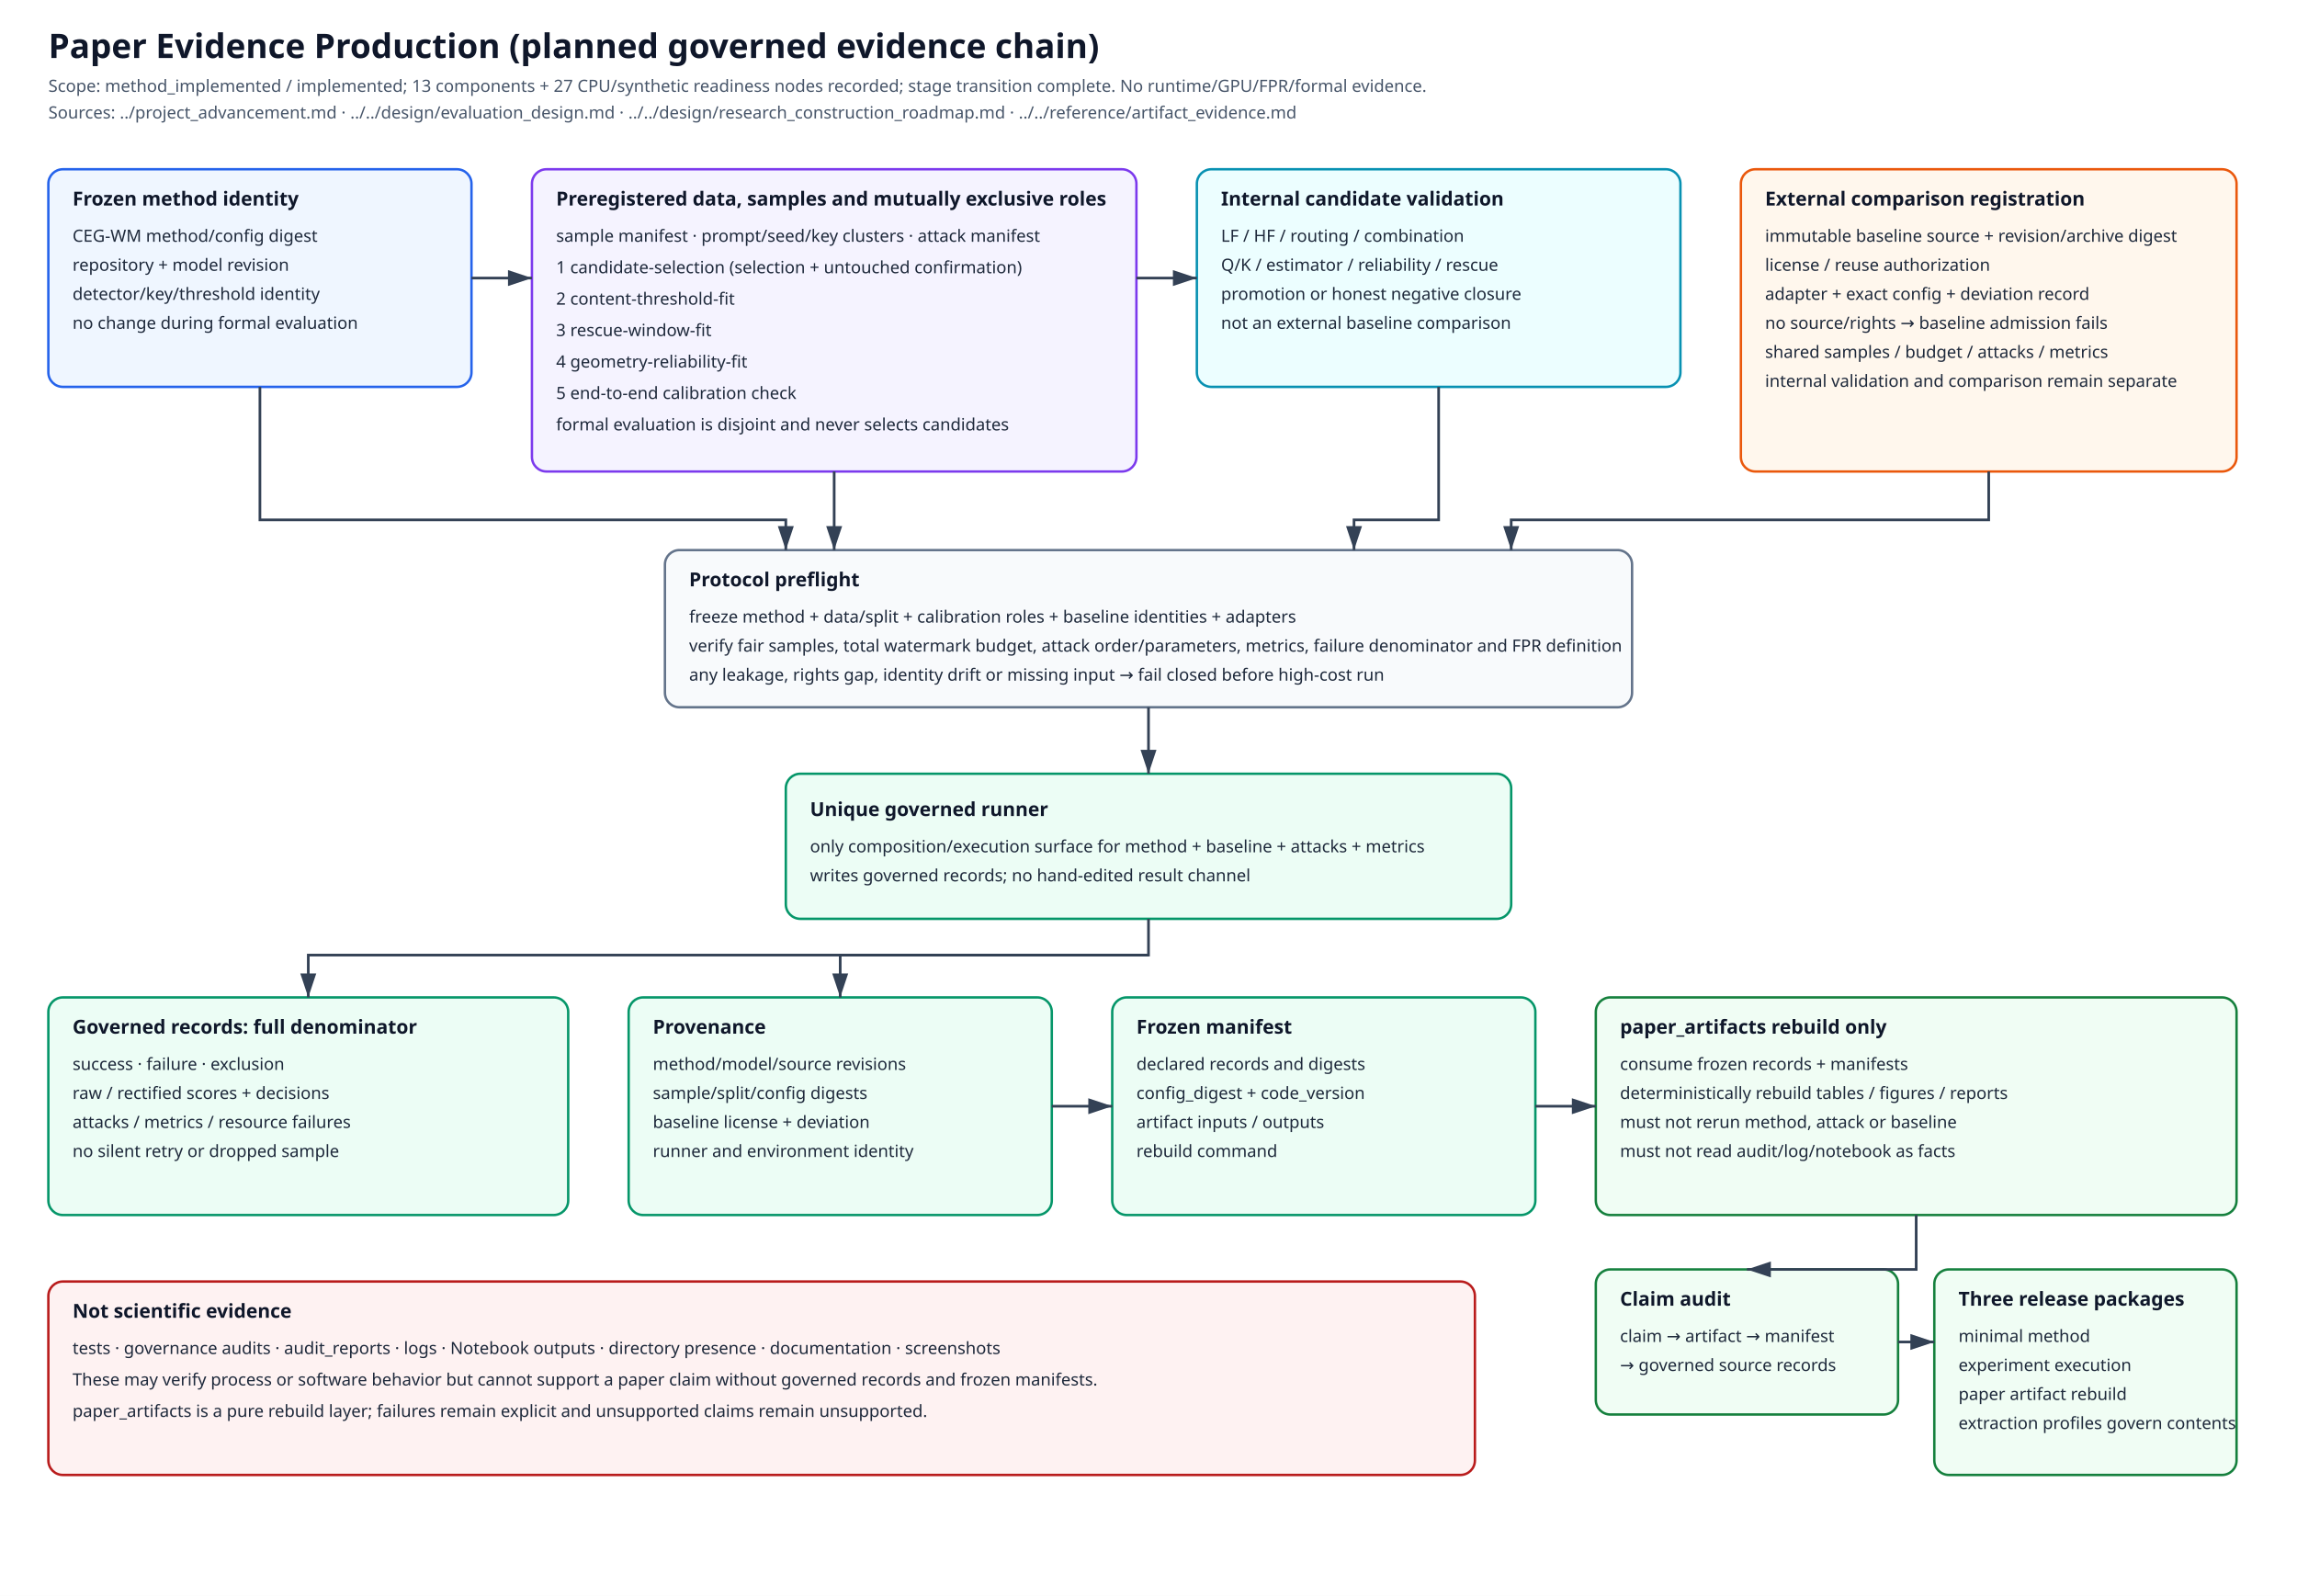
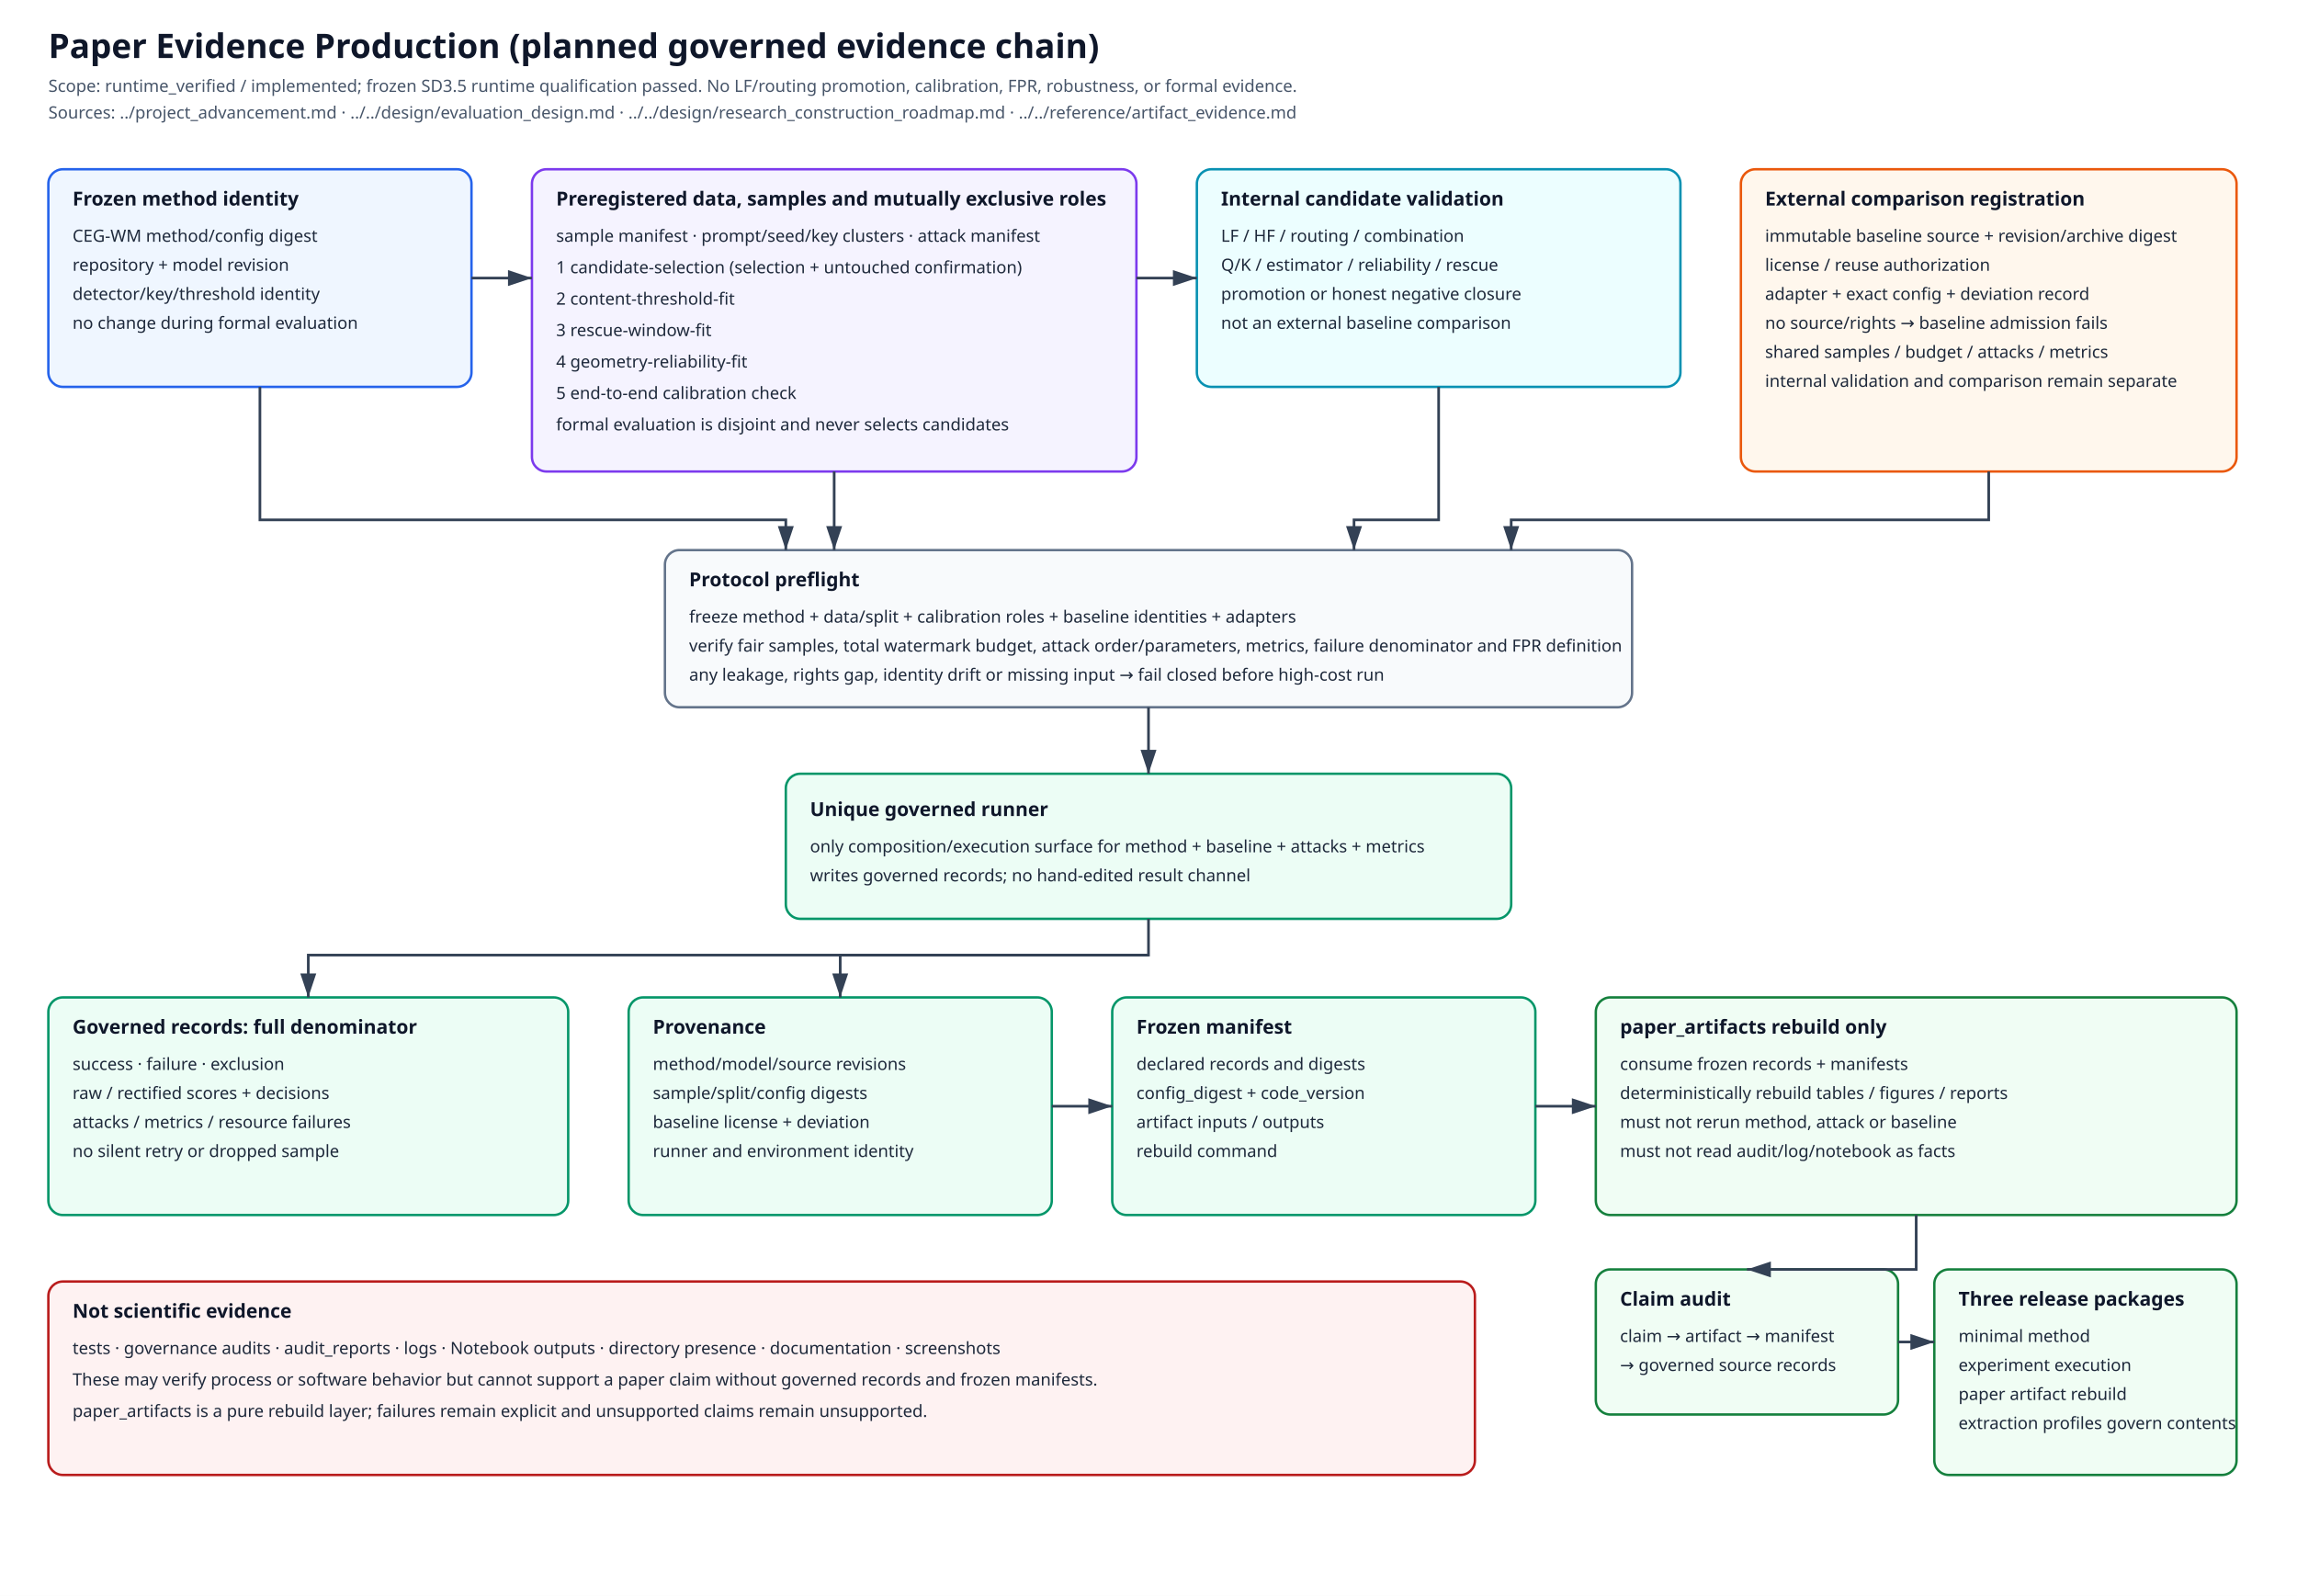
<svg xmlns="http://www.w3.org/2000/svg" width="1900" height="1320" viewBox="0 0 1900 1320">
  <defs>
    <marker id="arrow" markerWidth="10" markerHeight="10" refX="9" refY="3" orient="auto">
      <path d="M0,0 L9,3 L0,6 Z" fill="#334155" />
    </marker>
    <style>
      .title{font:700 28px sans-serif;fill:#0f172a}.sub{font:14px sans-serif;fill:#475569}.hdr{font:700 16px sans-serif;fill:#0f172a}
      .txt{font:14px sans-serif;fill:#1e293b}.small{font:12px sans-serif;fill:#334155}
      .box{fill:#f8fafc;stroke:#64748b;stroke-width:2;rx:12}.method{fill:#eff6ff;stroke:#2563eb;stroke-width:2;rx:12}
      .data{fill:#f5f3ff;stroke:#7c3aed;stroke-width:2;rx:12}.internal{fill:#ecfeff;stroke:#0891b2;stroke-width:2;rx:12}
      .external{fill:#fff7ed;stroke:#ea580c;stroke-width:2;rx:12}.record{fill:#ecfdf5;stroke:#059669;stroke-width:2;rx:12}
      .artifact{fill:#f0fdf4;stroke:#15803d;stroke-width:2;rx:12}.fail{fill:#fef2f2;stroke:#b91c1c;stroke-width:2;rx:12}
      .flow{fill:none;stroke:#334155;stroke-width:2.2;marker-end:url(#arrow)}.dash{fill:none;stroke:#64748b;stroke-width:2;stroke-dasharray:8 6;marker-end:url(#arrow)}
    </style>
  </defs>
  <rect width="1900" height="1320" fill="#fff" />
  <text x="40" y="48" class="title">Paper Evidence Production (planned governed evidence chain)</text>
-   <text x="40" y="76" class="sub">Scope: method_implemented / implemented; 13 components + 27 CPU/synthetic readiness nodes recorded; stage transition complete. No runtime/GPU/FPR/formal evidence.</text>
+   <text x="40" y="76" class="sub">Scope: runtime_verified / implemented; frozen SD3.5 runtime qualification passed. No LF/routing promotion, calibration, FPR, robustness, or formal evidence.</text>
  <text x="40" y="98" class="sub">Sources: ../project_advancement.md · ../../design/evaluation_design.md · ../../design/research_construction_roadmap.md · ../../reference/artifact_evidence.md</text>
  <rect x="40" y="140" width="350" height="180" class="method" />
  <text x="60" y="170" class="hdr">Frozen method identity</text>
  <text x="60" y="200" class="txt">
    <tspan x="60">CEG-WM method/config digest</tspan>
    <tspan x="60" dy="24">repository + model revision</tspan>
    <tspan x="60" dy="24">detector/key/threshold identity</tspan>
    <tspan x="60" dy="24">no change during formal evaluation</tspan>
  </text>
  <rect x="440" y="140" width="500" height="250" class="data" />
  <text x="460" y="170" class="hdr">Preregistered data, samples and mutually exclusive roles</text>
  <text x="460" y="200" class="txt">
    <tspan x="460">sample manifest · prompt/seed/key clusters · attack manifest</tspan>
    <tspan x="460" dy="26">1 candidate-selection (selection + untouched confirmation)</tspan>
    <tspan x="460" dy="26">2 content-threshold-fit</tspan>
    <tspan x="460" dy="26">3 rescue-window-fit</tspan>
    <tspan x="460" dy="26">4 geometry-reliability-fit</tspan>
    <tspan x="460" dy="26">5 end-to-end calibration check</tspan>
    <tspan x="460" dy="26">formal evaluation is disjoint and never selects candidates</tspan>
  </text>
  <rect x="990" y="140" width="400" height="180" class="internal" />
  <text x="1010" y="170" class="hdr">Internal candidate validation</text>
  <text x="1010" y="200" class="txt">
    <tspan x="1010">LF / HF / routing / combination</tspan>
    <tspan x="1010" dy="24">Q/K / estimator / reliability / rescue</tspan>
    <tspan x="1010" dy="24">promotion or honest negative closure</tspan>
    <tspan x="1010" dy="24">not an external baseline comparison</tspan>
  </text>
  <rect x="1440" y="140" width="410" height="250" class="external" />
  <text x="1460" y="170" class="hdr">External comparison registration</text>
  <text x="1460" y="200" class="txt">
    <tspan x="1460">immutable baseline source + revision/archive digest</tspan>
    <tspan x="1460" dy="24">license / reuse authorization</tspan>
    <tspan x="1460" dy="24">adapter + exact config + deviation record</tspan>
    <tspan x="1460" dy="24">no source/rights → baseline admission fails</tspan>
    <tspan x="1460" dy="24">shared samples / budget / attacks / metrics</tspan>
    <tspan x="1460" dy="24">internal validation and comparison remain separate</tspan>
  </text>
  <rect x="550" y="455" width="800" height="130" class="box" />
  <text x="570" y="485" class="hdr">Protocol preflight</text>
  <text x="570" y="515" class="txt">
    <tspan x="570">freeze method + data/split + calibration roles + baseline identities + adapters</tspan>
    <tspan x="570" dy="24">verify fair samples, total watermark budget, attack order/parameters, metrics, failure denominator and FPR definition</tspan>
    <tspan x="570" dy="24">any leakage, rights gap, identity drift or missing input → fail closed before high-cost run</tspan>
  </text>
  <rect x="650" y="640" width="600" height="120" class="record" />
  <text x="670" y="675" class="hdr">Unique governed runner</text>
  <text x="670" y="705" class="txt">
    <tspan x="670">only composition/execution surface for method + baseline + attacks + metrics</tspan>
    <tspan x="670" dy="24">writes governed records; no hand-edited result channel</tspan>
  </text>
  <rect x="40" y="825" width="430" height="180" class="record" />
  <text x="60" y="855" class="hdr">Governed records: full denominator</text>
  <text x="60" y="885" class="txt">
    <tspan x="60">success · failure · exclusion</tspan>
    <tspan x="60" dy="24">raw / rectified scores + decisions</tspan>
    <tspan x="60" dy="24">attacks / metrics / resource failures</tspan>
    <tspan x="60" dy="24">no silent retry or dropped sample</tspan>
  </text>
  <rect x="520" y="825" width="350" height="180" class="record" />
  <text x="540" y="855" class="hdr">Provenance</text>
  <text x="540" y="885" class="txt">
    <tspan x="540">method/model/source revisions</tspan>
    <tspan x="540" dy="24">sample/split/config digests</tspan>
    <tspan x="540" dy="24">baseline license + deviation</tspan>
    <tspan x="540" dy="24">runner and environment identity</tspan>
  </text>
  <rect x="920" y="825" width="350" height="180" class="record" />
  <text x="940" y="855" class="hdr">Frozen manifest</text>
  <text x="940" y="885" class="txt">
    <tspan x="940">declared records and digests</tspan>
    <tspan x="940" dy="24">config_digest + code_version</tspan>
    <tspan x="940" dy="24">artifact inputs / outputs</tspan>
    <tspan x="940" dy="24">rebuild command</tspan>
  </text>
  <rect x="1320" y="825" width="530" height="180" class="artifact" />
  <text x="1340" y="855" class="hdr">paper_artifacts rebuild only</text>
  <text x="1340" y="885" class="txt">
    <tspan x="1340">consume frozen records + manifests</tspan>
    <tspan x="1340" dy="24">deterministically rebuild tables / figures / reports</tspan>
    <tspan x="1340" dy="24">must not rerun method, attack or baseline</tspan>
    <tspan x="1340" dy="24">must not read audit/log/notebook as facts</tspan>
  </text>
  <rect x="1320" y="1050" width="250" height="120" class="artifact" />
  <text x="1340" y="1080" class="hdr">Claim audit</text>
  <text x="1340" y="1110" class="txt">
    <tspan x="1340">claim → artifact → manifest</tspan>
    <tspan x="1340" dy="24">→ governed source records</tspan>
  </text>
  <rect x="1600" y="1050" width="250" height="170" class="artifact" />
  <text x="1620" y="1080" class="hdr">Three release packages</text>
  <text x="1620" y="1110" class="txt">
    <tspan x="1620">minimal method</tspan>
    <tspan x="1620" dy="24">experiment execution</tspan>
    <tspan x="1620" dy="24">paper artifact rebuild</tspan>
    <tspan x="1620" dy="24">extraction profiles govern contents</tspan>
  </text>
  <rect x="40" y="1060" width="1180" height="160" class="fail" />
  <text x="60" y="1090" class="hdr">Not scientific evidence</text>
  <text x="60" y="1120" class="txt">
    <tspan x="60">tests · governance audits · audit_reports · logs · Notebook outputs · directory presence · documentation · screenshots</tspan>
    <tspan x="60" dy="26">These may verify process or software behavior but cannot support a paper claim without governed records and frozen manifests.</tspan>
    <tspan x="60" dy="26">paper_artifacts is a pure rebuild layer; failures remain explicit and unsupported claims remain unsupported.</tspan>
  </text>
  <path d="M390 230 H440" class="flow" />
  <path d="M940 230 H990" class="flow" />
  <path d="M215 320 V430 H650 V455" class="flow" />
  <path d="M690 390 V455" class="flow" />
  <path d="M1190 320 V430 H1120 V455" class="flow" />
  <path d="M1645 390 V430 H1250 V455" class="flow" />
  <path d="M950 585 V640" class="flow" />
  <path d="M950 760 V790 H255 V825" class="flow" />
  <path d="M950 790 H695 V825" class="flow" />
  <path d="M870 915 H920" class="flow" />
  <path d="M1270 915 H1320" class="flow" />
  <path d="M1585 1005 V1050 H1445" class="flow" />
  <path d="M1570 1110 H1600" class="flow" />
</svg>
